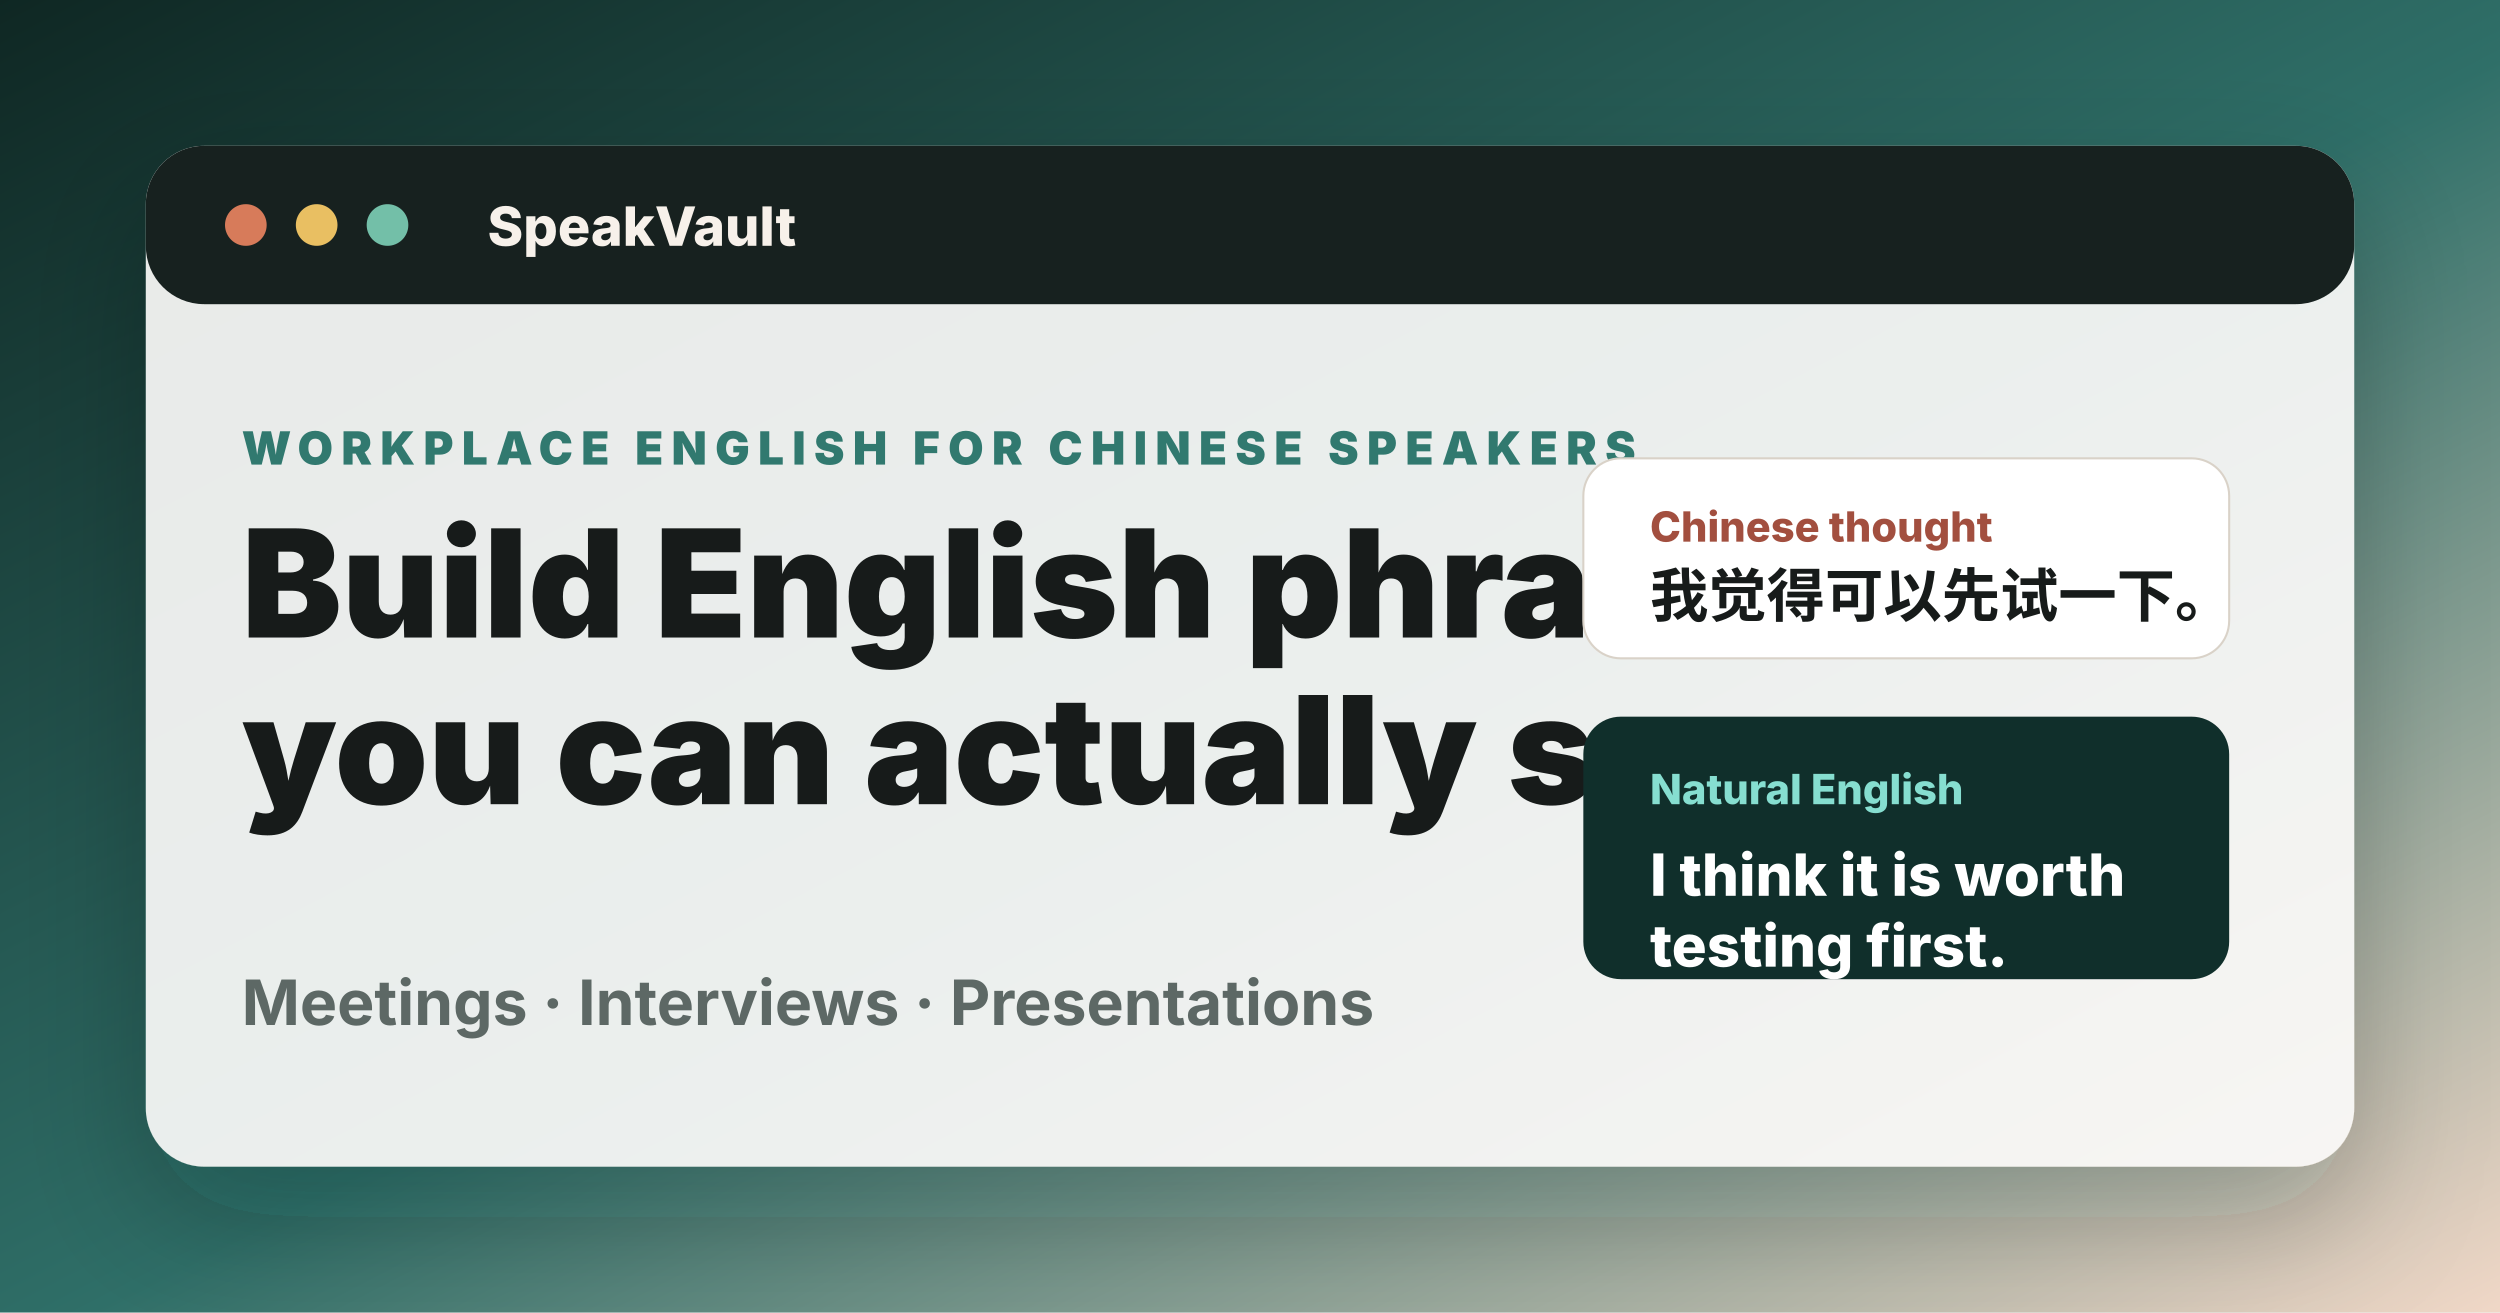
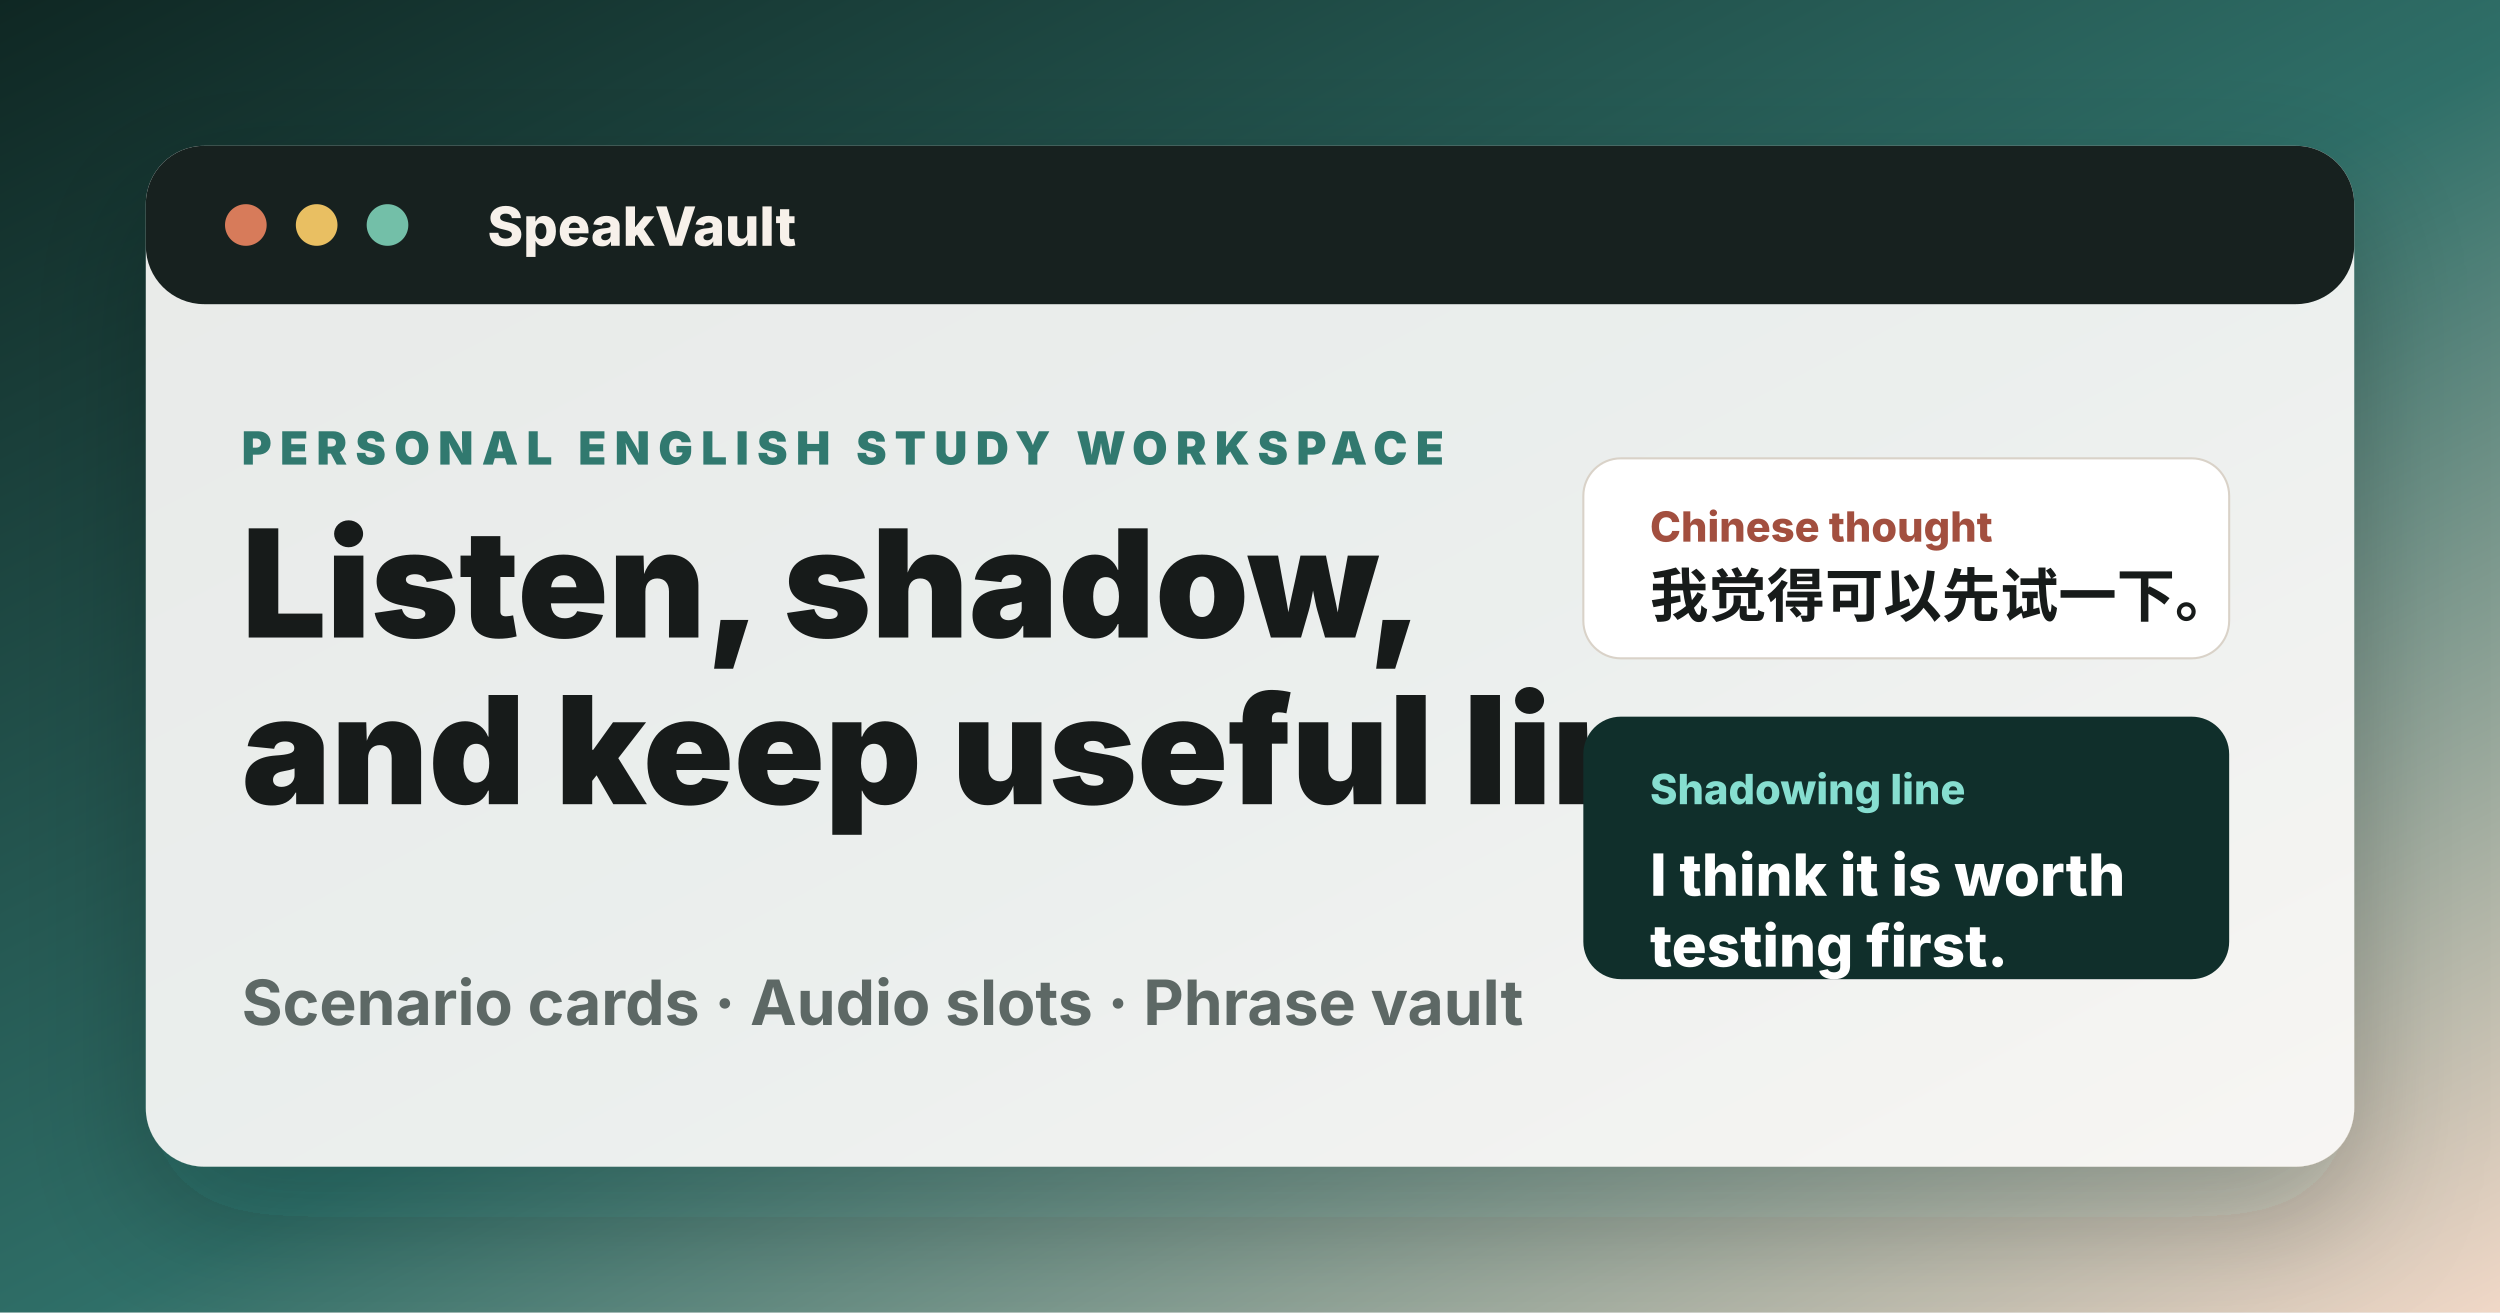
<svg xmlns="http://www.w3.org/2000/svg" width="1200" height="630" viewBox="0 0 1200 630" role="img" aria-labelledby="title desc">
  <defs>
    <linearGradient id="bg" x1="0" y1="0" x2="1" y2="1">
      <stop offset="0" stop-color="#0f2723" />
      <stop offset="0.52" stop-color="#2f6f68" />
      <stop offset="1" stop-color="#f1d8c7" />
    </linearGradient>
    <filter id="shadow" x="-20%" y="-20%" width="140%" height="140%">
      <feDropShadow dx="0" dy="24" stdDeviation="30" flood-color="#071512" flood-opacity="0.28" />
    </filter>
  </defs>
  <rect width="1200" height="630" fill="url(#bg)" />
  <rect x="70" y="70" width="1060" height="490" rx="28" fill="#fbfaf8" opacity="0.92" filter="url(#shadow)" />
  <rect x="70" y="70" width="1060" height="76" rx="28" fill="#17211f" />
  <circle cx="118" cy="108" r="10" fill="#d77b5a" />
  <circle cx="152" cy="108" r="10" fill="#e9bf62" />
  <circle cx="186" cy="108" r="10" fill="#73bfa8" />
  <text x="234" y="118" fill="#f7f1ea" font-family="Inter, Arial, sans-serif" font-size="26" font-weight="800">SpeakVault</text>
-   <text x="116" y="223" fill="#31796f" font-family="Inter, Arial, sans-serif" font-size="22" font-weight="900" letter-spacing="4">WORKPLACE ENGLISH FOR CHINESE SPEAKERS</text>
-   <text x="116" y="306" fill="#171b1a" font-family="Inter, Arial, sans-serif" font-size="72" font-weight="900">Build English phrases</text>
-   <text x="116" y="386" fill="#171b1a" font-family="Inter, Arial, sans-serif" font-size="72" font-weight="900">you can actually say.</text>
+   <text x="116" y="223" fill="#31796f" font-family="Inter, Arial, sans-serif" font-size="22" font-weight="900" letter-spacing="4">PERSONAL ENGLISH STUDY WORKSPACE</text>
+   <text x="116" y="306" fill="#171b1a" font-family="Inter, Arial, sans-serif" font-size="72" font-weight="900">Listen, shadow,</text>
+   <text x="116" y="386" fill="#171b1a" font-family="Inter, Arial, sans-serif" font-size="72" font-weight="900">and keep useful lines.</text>
  <rect x="760" y="220" width="310" height="96" rx="18" fill="#ffffff" stroke="#d9d2c8" />
  <text x="792" y="260" fill="#a24f3f" font-family="Inter, Arial, sans-serif" font-size="20" font-weight="800">Chinese thought</text>
  <text x="792" y="296" fill="#171b1a" font-family="Inter, Arial, sans-serif" font-size="28" font-weight="800">我觉得可以先试一下。</text>
  <rect x="760" y="344" width="310" height="126" rx="18" fill="#102f2b" />
-   <text x="792" y="386" fill="#86ded0" font-family="Inter, Arial, sans-serif" font-size="20" font-weight="800">Natural English</text>
+   <text x="792" y="386" fill="#86ded0" font-family="Inter, Arial, sans-serif" font-size="20" font-weight="800">Shadowing line</text>
  <text x="792" y="430" fill="#ffffff" font-family="Inter, Arial, sans-serif" font-size="28" font-weight="800">I think it is worth</text>
  <text x="792" y="464" fill="#ffffff" font-family="Inter, Arial, sans-serif" font-size="28" font-weight="800">testing first.</text>
-   <text x="116" y="492" fill="#5d6865" font-family="Inter, Arial, sans-serif" font-size="30" font-weight="700">Meetings · Interviews · Presentations</text>
+   <text x="116" y="492" fill="#5d6865" font-family="Inter, Arial, sans-serif" font-size="30" font-weight="700">Scenario cards · Audio slots · Phrase vault</text>
</svg>
